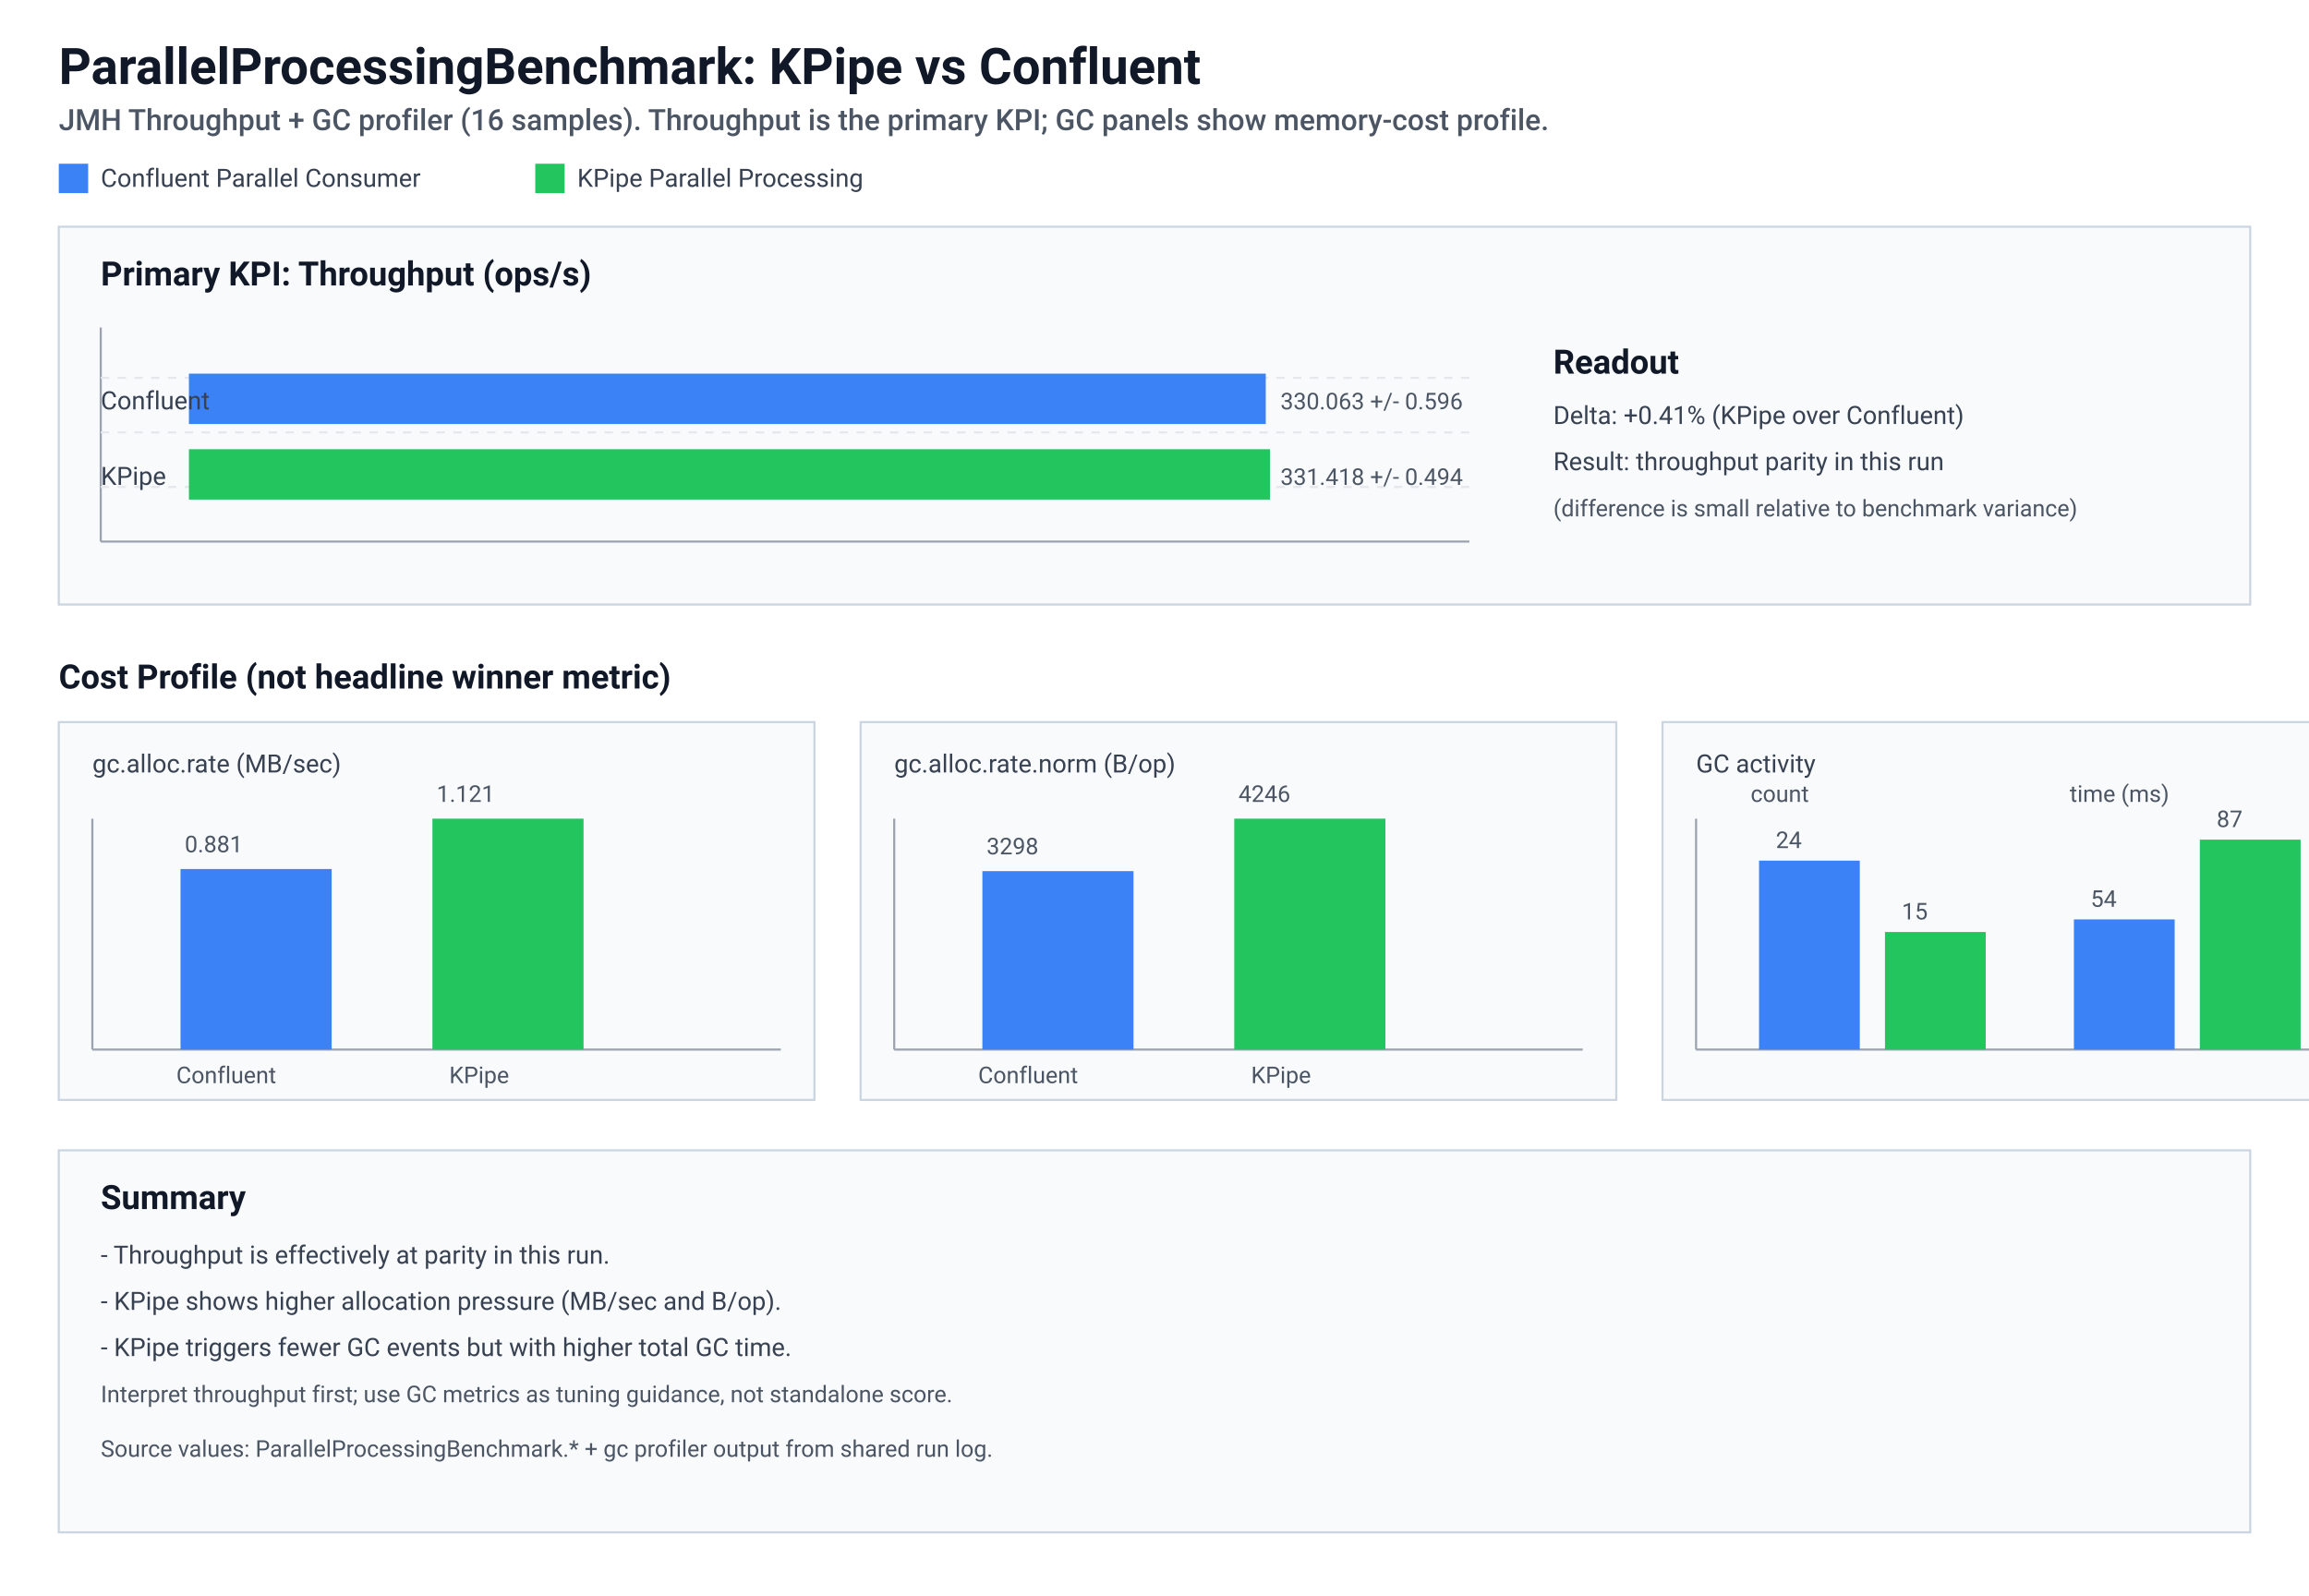
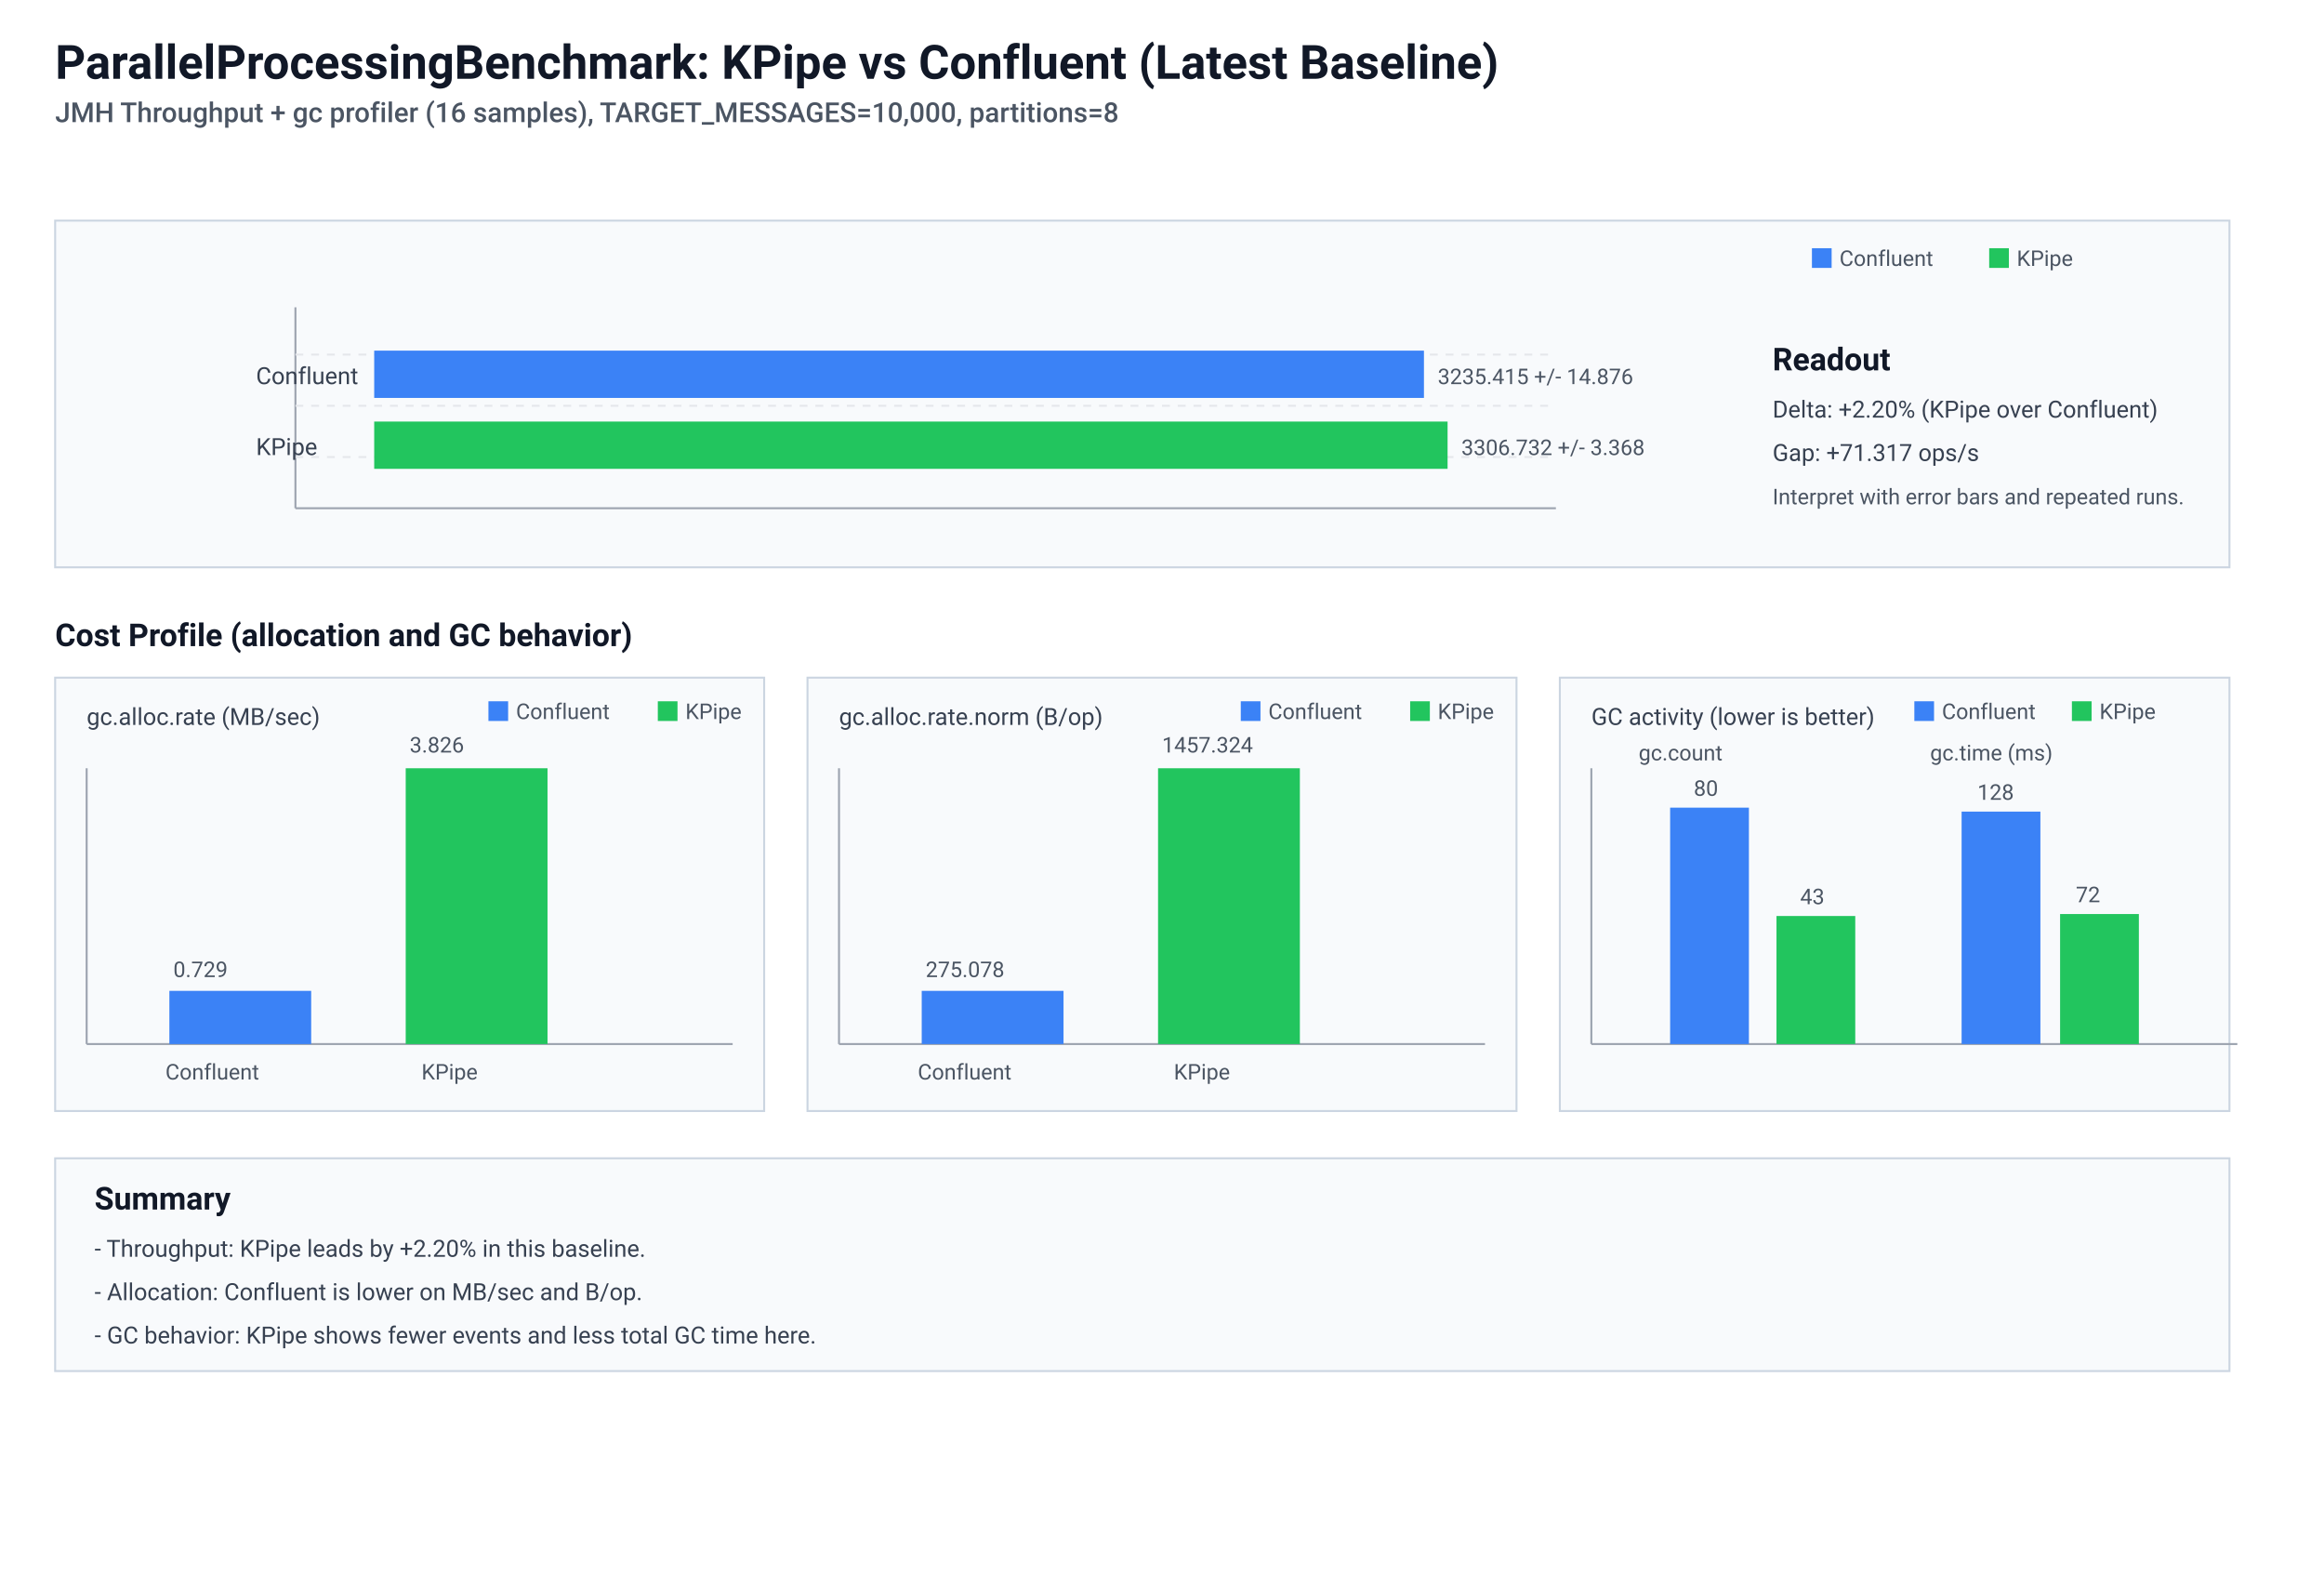
- <svg xmlns="http://www.w3.org/2000/svg" width="1100" height="760" viewBox="0 0 1100 760" role="img" aria-label="KPipe vs Confluent Parallel Benchmark GC and Throughput comparison">
+ <svg xmlns="http://www.w3.org/2000/svg" width="1180" height="800" viewBox="0 0 1180 800" role="img" aria-label="KPipe vs Confluent Parallel Benchmark GC and Throughput comparison">
  <defs>
    <style>
      .bg { fill: none; }
      .panel { fill: #f8fafc; stroke: #cbd5e1; stroke-width: 1; }
      .title { fill: #111827; font: 700 24px -apple-system, BlinkMacSystemFont, Segoe UI, Roboto, sans-serif; }
      .subtitle { fill: #4b5563; font: 500 14px -apple-system, BlinkMacSystemFont, Segoe UI, Roboto, sans-serif; }
      .h2 { fill: #111827; font: 700 16px -apple-system, BlinkMacSystemFont, Segoe UI, Roboto, sans-serif; }
      .axis { stroke: #9ca3af; stroke-width: 1; }
      .grid { stroke: #e5e7eb; stroke-width: 1; stroke-dasharray: 4 4; }
      .label { fill: #374151; font: 12px -apple-system, BlinkMacSystemFont, Segoe UI, Roboto, sans-serif; }
      .small { fill: #4b5563; font: 11px -apple-system, BlinkMacSystemFont, Segoe UI, Roboto, sans-serif; }
      .value { fill: #111827; font: 700 12px -apple-system, BlinkMacSystemFont, Segoe UI, Roboto, sans-serif; }
      .legend { fill: #374151; font: 12px -apple-system, BlinkMacSystemFont, Segoe UI, Roboto, sans-serif; }
      .note { fill: #4b5563; font: 12px -apple-system, BlinkMacSystemFont, Segoe UI, Roboto, sans-serif; }
      .kpipe { fill: #22c55e; }
      .confluent { fill: #3b82f6; }
    </style>
  </defs>
-   <rect class="bg" x="0" y="0" width="1100" height="760" />
-   <text x="28" y="40" class="title">ParallelProcessingBenchmark: KPipe vs Confluent</text>
-   <text x="28" y="62" class="subtitle">JMH Throughput + GC profiler (16 samples). Throughput is the primary KPI; GC panels show memory-cost profile.</text>
-   <rect x="28" y="78" width="14" height="14" class="confluent" />
-   <text x="48" y="89" class="label">Confluent Parallel Consumer</text>
-   <rect x="255" y="78" width="14" height="14" class="kpipe" />
-   <text x="275" y="89" class="label">KPipe Parallel Processing</text>
-   <rect x="28" y="108" width="1044" height="180" class="panel" />
-   <text x="48" y="136" class="h2">Primary KPI: Throughput (ops/s)</text>
-   <line x1="48" y1="258" x2="700" y2="258" class="axis" />
-   <line x1="48" y1="156" x2="48" y2="258" class="axis" />
-   <line x1="48" y1="232" x2="700" y2="232" class="grid" />
-   <line x1="48" y1="206" x2="700" y2="206" class="grid" />
-   <line x1="48" y1="180" x2="700" y2="180" class="grid" />
-   <rect x="90" y="178" width="513" height="24" class="confluent" />
-   <rect x="90" y="214" width="515" height="24" class="kpipe" />
-   <text x="48" y="195" class="label">Confluent</text>
-   <text x="48" y="231" class="label">KPipe</text>
-   <text x="610" y="195" class="small">330.063 +/- 0.596</text>
-   <text x="610" y="231" class="small">331.418 +/- 0.494</text>
-   <text x="740" y="178" class="h2">Readout</text>
-   <text x="740" y="202" class="label">Delta: +0.41% (KPipe over Confluent)</text>
-   <text x="740" y="224" class="label">Result: throughput parity in this run</text>
-   <text x="740" y="246" class="small">(difference is small relative to benchmark variance)</text>
-   <text x="28" y="328" class="h2">Cost Profile (not headline winner metric)</text>
-   <rect x="28" y="344" width="360" height="180" class="panel" />
+   <rect class="bg" x="0" y="0" width="1180" height="800" />
+   <text x="28" y="40" class="title">ParallelProcessingBenchmark: KPipe vs Confluent (Latest Baseline)</text>
+   <text x="28" y="62" class="subtitle">JMH Throughput + gc profiler (16 samples), TARGET_MESSAGES=10,000, partitions=8</text>
+   <text x="48" y="144" class="h2">Throughput (ops/s)</text>
+   <rect x="28" y="112" width="1104" height="176" class="panel" />
+   <rect x="920" y="126" width="10" height="10" class="confluent" />
+   <text x="934" y="135" class="small">Confluent</text>
+   <rect x="1010" y="126" width="10" height="10" class="kpipe" />
+   <text x="1024" y="135" class="small">KPipe</text>
+   <line x1="150" y1="258" x2="790" y2="258" class="axis" />
+   <line x1="150" y1="156" x2="150" y2="258" class="axis" />
+   <line x1="150" y1="232" x2="790" y2="232" class="grid" />
+   <line x1="150" y1="206" x2="790" y2="206" class="grid" />
+   <line x1="150" y1="180" x2="790" y2="180" class="grid" />
+   <rect x="190" y="178" width="533" height="24" class="confluent" />
+   <rect x="190" y="214" width="545" height="24" class="kpipe" />
+   <text x="130" y="195" class="label">Confluent</text>
+   <text x="130" y="231" class="label">KPipe</text>
+   <text x="730" y="195" class="small">3235.415 +/- 14.876</text>
+   <text x="742" y="231" class="small">3306.732 +/- 3.368</text>
+   <text x="900" y="188" class="h2">Readout</text>
+   <text x="900" y="212" class="label">Delta: +2.20% (KPipe over Confluent)</text>
+   <text x="900" y="234" class="label">Gap: +71.317 ops/s</text>
+   <text x="900" y="256" class="small">Interpret with error bars and repeated runs.</text>
+   <text x="28" y="328" class="h2">Cost Profile (allocation and GC behavior)</text>
+   <rect x="28" y="344" width="360" height="220" class="panel" />
  <text x="44" y="368" class="label">gc.alloc.rate (MB/sec)</text>
-   <line x1="44" y1="500" x2="372" y2="500" class="axis" />
-   <line x1="44" y1="390" x2="44" y2="500" class="axis" />
-   <rect x="86" y="414" width="72" height="86" class="confluent" />
-   <rect x="206" y="390" width="72" height="110" class="kpipe" />
-   <text x="84" y="516" class="small">Confluent</text>
-   <text x="214" y="516" class="small">KPipe</text>
-   <text x="88" y="406" class="small">0.881</text>
-   <text x="208" y="382" class="small">1.121</text>
-   <rect x="410" y="344" width="360" height="180" class="panel" />
+   <rect x="248" y="356" width="10" height="10" class="confluent" />
+   <text x="262" y="365" class="small">Confluent</text>
+   <rect x="334" y="356" width="10" height="10" class="kpipe" />
+   <text x="348" y="365" class="small">KPipe</text>
+   <line x1="44" y1="530" x2="372" y2="530" class="axis" />
+   <line x1="44" y1="390" x2="44" y2="530" class="axis" />
+   <rect x="86" y="503" width="72" height="27" class="confluent" />
+   <rect x="206" y="390" width="72" height="140" class="kpipe" />
+   <text x="84" y="548" class="small">Confluent</text>
+   <text x="214" y="548" class="small">KPipe</text>
+   <text x="88" y="496" class="small">0.729</text>
+   <text x="208" y="382" class="small">3.826</text>
+   <rect x="410" y="344" width="360" height="220" class="panel" />
  <text x="426" y="368" class="label">gc.alloc.rate.norm (B/op)</text>
-   <line x1="426" y1="500" x2="754" y2="500" class="axis" />
-   <line x1="426" y1="390" x2="426" y2="500" class="axis" />
-   <rect x="468" y="415" width="72" height="85" class="confluent" />
-   <rect x="588" y="390" width="72" height="110" class="kpipe" />
-   <text x="466" y="516" class="small">Confluent</text>
-   <text x="596" y="516" class="small">KPipe</text>
-   <text x="470" y="407" class="small">3298</text>
-   <text x="590" y="382" class="small">4246</text>
-   <rect x="792" y="344" width="360" height="180" class="panel" />
-   <text x="808" y="368" class="label">GC activity</text>
-   <line x1="808" y1="500" x2="1136" y2="500" class="axis" />
-   <line x1="808" y1="390" x2="808" y2="500" class="axis" />
-   <rect x="838" y="410" width="48" height="90" class="confluent" />
-   <rect x="898" y="444" width="48" height="56" class="kpipe" />
-   <rect x="988" y="438" width="48" height="62" class="confluent" />
-   <rect x="1048" y="400" width="48" height="100" class="kpipe" />
-   <text x="834" y="382" class="small">count</text>
-   <text x="986" y="382" class="small">time (ms)</text>
-   <text x="846" y="404" class="small">24</text>
-   <text x="906" y="438" class="small">15</text>
-   <text x="996" y="432" class="small">54</text>
-   <text x="1056" y="394" class="small">87</text>
-   <rect x="28" y="548" width="1044" height="182" class="panel" />
-   <text x="48" y="576" class="h2">Summary</text>
-   <text x="48" y="602" class="label">- Throughput is effectively at parity in this run.</text>
-   <text x="48" y="624" class="label">- KPipe shows higher allocation pressure (MB/sec and B/op).</text>
-   <text x="48" y="646" class="label">- KPipe triggers fewer GC events but with higher total GC time.</text>
-   <text x="48" y="668" class="small">Interpret throughput first; use GC metrics as tuning guidance, not standalone score.</text>
-   <text x="48" y="694" class="small">Source values: ParallelProcessingBenchmark.* + gc profiler output from shared run log.</text>
+   <rect x="630" y="356" width="10" height="10" class="confluent" />
+   <text x="644" y="365" class="small">Confluent</text>
+   <rect x="716" y="356" width="10" height="10" class="kpipe" />
+   <text x="730" y="365" class="small">KPipe</text>
+   <line x1="426" y1="530" x2="754" y2="530" class="axis" />
+   <line x1="426" y1="390" x2="426" y2="530" class="axis" />
+   <rect x="468" y="503" width="72" height="27" class="confluent" />
+   <rect x="588" y="390" width="72" height="140" class="kpipe" />
+   <text x="466" y="548" class="small">Confluent</text>
+   <text x="596" y="548" class="small">KPipe</text>
+   <text x="470" y="496" class="small">275.078</text>
+   <text x="590" y="382" class="small">1457.324</text>
+   <rect x="792" y="344" width="340" height="220" class="panel" />
+   <text x="808" y="368" class="label">GC activity (lower is better)</text>
+   <rect x="972" y="356" width="10" height="10" class="confluent" />
+   <text x="986" y="365" class="small">Confluent</text>
+   <rect x="1052" y="356" width="10" height="10" class="kpipe" />
+   <text x="1066" y="365" class="small">KPipe</text>
+   <line x1="808" y1="530" x2="1136" y2="530" class="axis" />
+   <line x1="808" y1="390" x2="808" y2="530" class="axis" />
+   <text x="832" y="386" class="small">gc.count</text>
+   <rect x="848" y="410" width="40" height="120" class="confluent" />
+   <rect x="902" y="465" width="40" height="65" class="kpipe" />
+   <text x="860" y="404" class="small">80</text>
+   <text x="914" y="459" class="small">43</text>
+   <text x="980" y="386" class="small">gc.time (ms)</text>
+   <rect x="996" y="412" width="40" height="118" class="confluent" />
+   <rect x="1046" y="464" width="40" height="66" class="kpipe" />
+   <text x="1004" y="406" class="small">128</text>
+   <text x="1054" y="458" class="small">72</text>
+   <rect x="28" y="588" width="1104" height="108" class="panel" />
+   <text x="48" y="614" class="h2">Summary</text>
+   <text x="48" y="638" class="label">- Throughput: KPipe leads by +2.20% in this baseline.</text>
+   <text x="48" y="660" class="label">- Allocation: Confluent is lower on MB/sec and B/op.</text>
+   <text x="48" y="682" class="label">- GC behavior: KPipe shows fewer events and less total GC time here.</text>
</svg>
